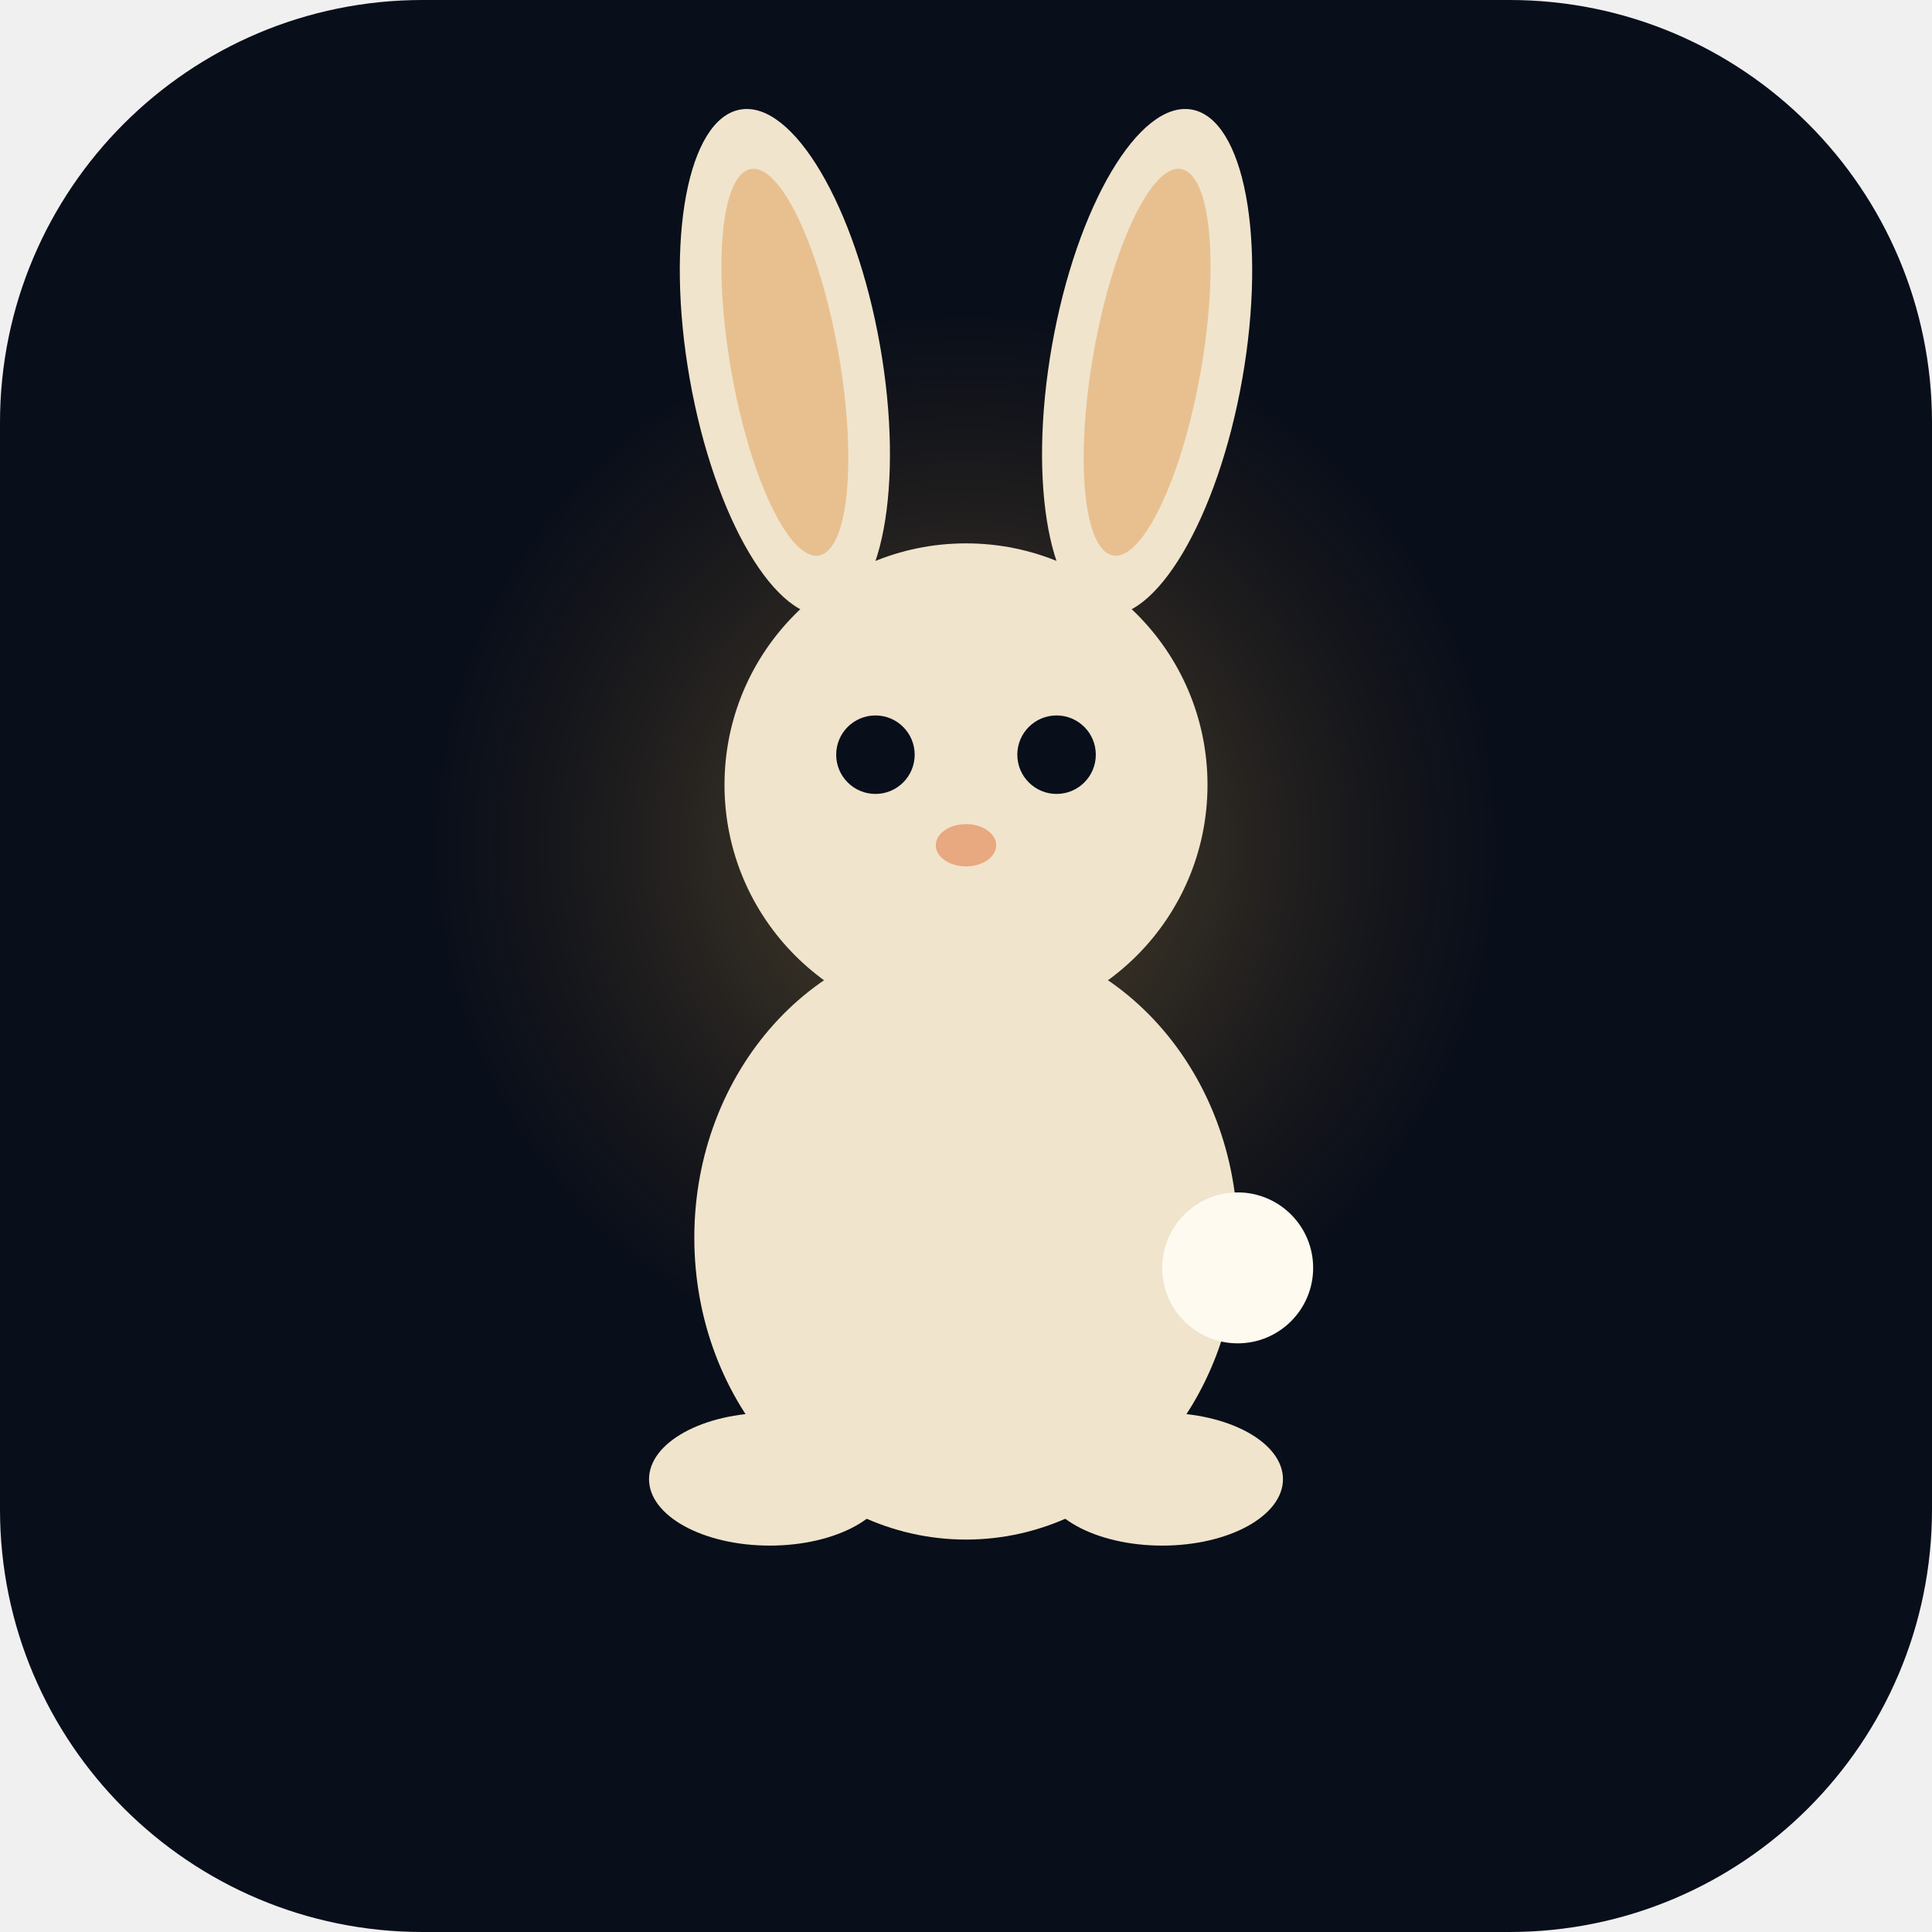
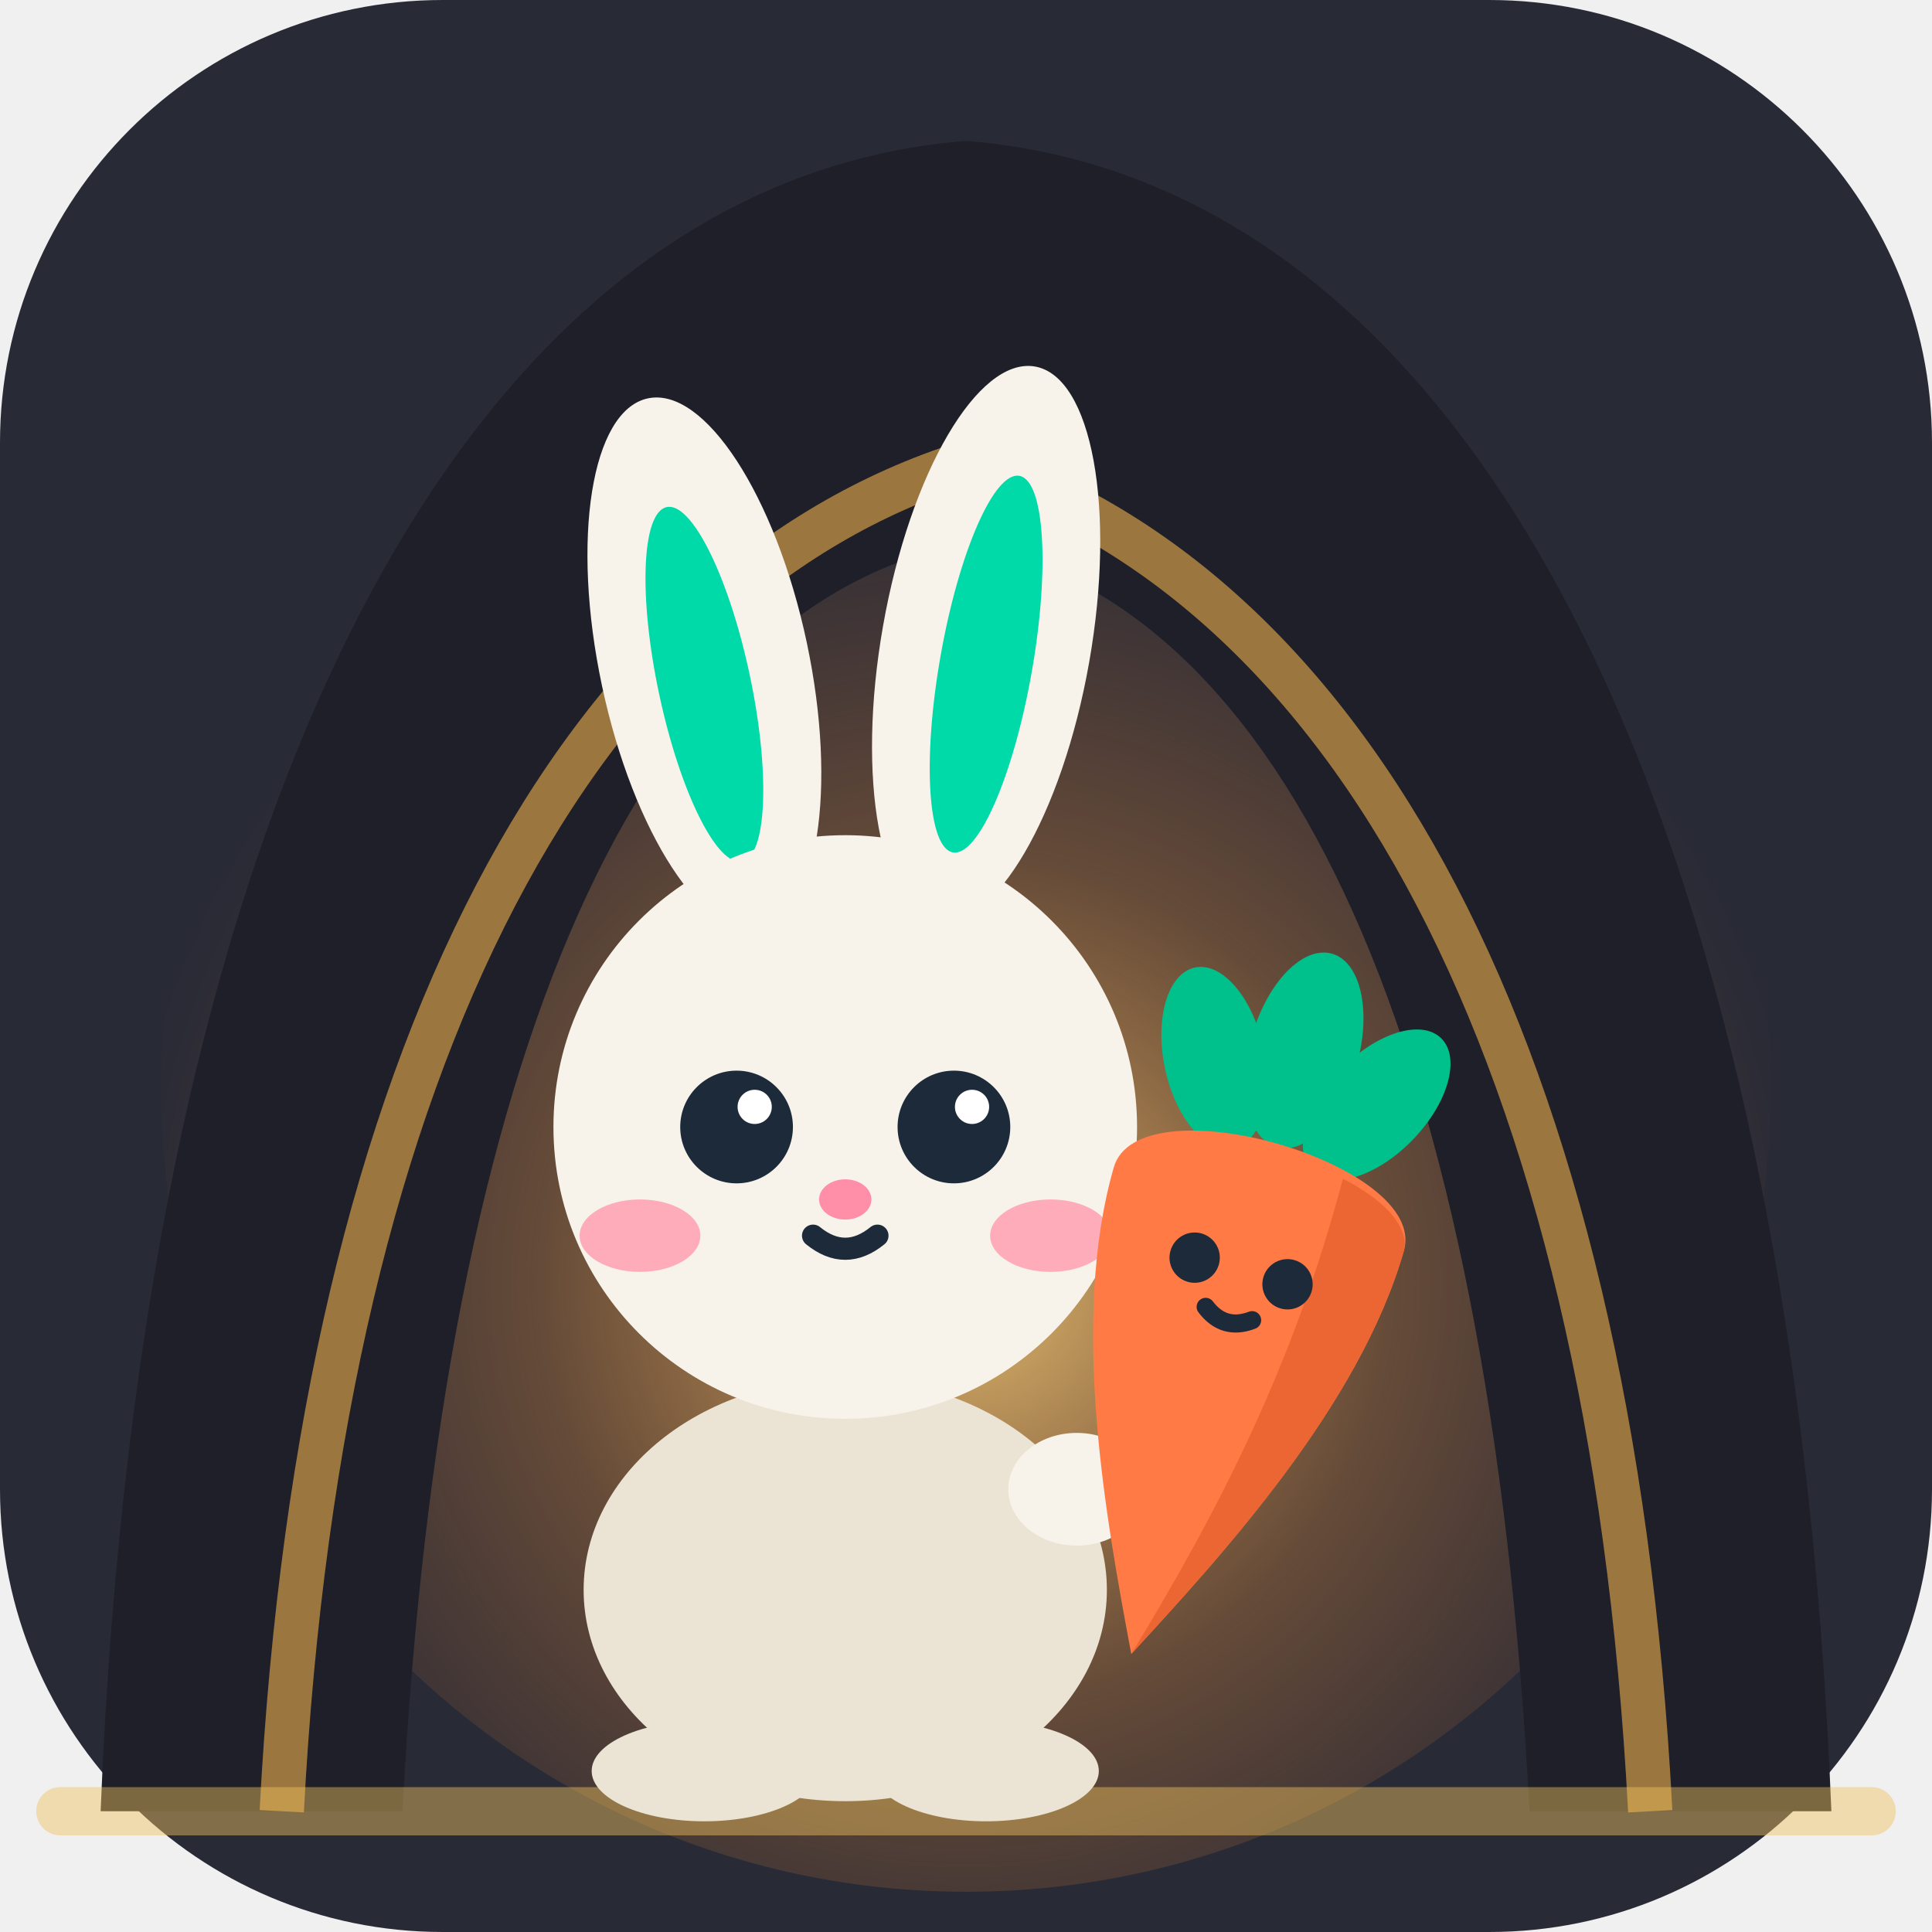
- <svg xmlns="http://www.w3.org/2000/svg" viewBox="0 0 64 64" width="64" height="64">
+ <svg xmlns="http://www.w3.org/2000/svg" viewBox="0 0 96 96">
+   <rect width="96" height="96" rx="22" fill="#282a36" />
  <defs>
-     <radialGradient id="glow" cx="50%" cy="45%" r="45%">
-       <stop offset="0%" stop-color="#FDD96A" stop-opacity="0.3" />
-       <stop offset="100%" stop-color="#C07020" stop-opacity="0" />
+     <radialGradient id="cc-reader-mark-glow" cx="50%" cy="62%" r="52%">
+       <stop offset="0" stop-color="#ffd27a" stop-opacity=".85" />
+       <stop offset=".5" stop-color="#e8923e" stop-opacity=".32" />
+       <stop offset="1" stop-color="#d06f2d" stop-opacity="0" />
    </radialGradient>
  </defs>
-   <rect width="64" height="64" rx="14" fill="#080E1A" />
-   <circle cx="32" cy="30" r="20" fill="url(#glow)" />
-   <ellipse cx="26" cy="12" rx="3.2" ry="8.5" fill="#F0E4CC" transform="rotate(-10, 26, 12)" />
-   <ellipse cx="26" cy="12" rx="1.8" ry="6.5" fill="#E8C090" transform="rotate(-10, 26, 12)" />
-   <ellipse cx="38" cy="12" rx="3.2" ry="8.5" fill="#F0E4CC" transform="rotate(10, 38, 12)" />
-   <ellipse cx="38" cy="12" rx="1.8" ry="6.5" fill="#E8C090" transform="rotate(10, 38, 12)" />
-   <circle cx="32" cy="26" r="8" fill="#F0E4CC" />
-   <circle cx="29" cy="25" r="1.3" fill="#080E1A" />
-   <circle cx="35" cy="25" r="1.3" fill="#080E1A" />
-   <ellipse cx="32" cy="28" rx="1" ry="0.7" fill="#E8A880" />
-   <ellipse cx="32" cy="41" rx="9" ry="10" fill="#F0E4CC" />
-   <ellipse cx="25.5" cy="49" rx="4" ry="2.2" fill="#F0E4CC" />
-   <ellipse cx="38.5" cy="49" rx="4" ry="2.2" fill="#F0E4CC" />
-   <circle cx="41" cy="42" r="2.5" fill="#FEFAF0" />
+   <g>
+     <circle cx="48" cy="54" r="40" fill="url(#cc-reader-mark-glow)" />
+     <path d="M5 90C7 40 23 9 48 7c25 2 41 33 43 83H76C74 52 64 30 48 27 32 30 22 52 20 90Z" fill="#1e1f28" />
+     <path d="M14 90c2-38 15-61 34-67 19 6 32 29 34 67" fill="none" stroke="#f0b04f" stroke-opacity=".6" stroke-width="2.2" />
+     <path d="M3 90h90" stroke="#f0c15d" stroke-opacity=".45" stroke-width="2.4" stroke-linecap="round" />
+   </g>
+   <g>
+     <g>
+       <ellipse cx="35" cy="33" rx="5.2" ry="13.5" fill="#f7f3ea" transform="rotate(-12 35 33)" />
+       <ellipse cx="35" cy="34" rx="2.3" ry="9" fill="#00d9a8" transform="rotate(-12 35 34)" />
+       <ellipse cx="49" cy="32" rx="5.2" ry="14" fill="#f7f3ea" transform="rotate(10 49 32)" />
+       <ellipse cx="49" cy="33" rx="2.3" ry="9.5" fill="#00d9a8" transform="rotate(10 49 33)" />
+       <ellipse cx="42" cy="79" rx="13" ry="10.5" fill="#ebe3d3" />
+       <circle cx="42" cy="56" r="14.5" fill="#f7f3ea" />
+       <circle cx="36.6" cy="56" r="2.8" fill="#1c2a3a" />
+       <circle cx="47.4" cy="56" r="2.8" fill="#1c2a3a" />
+       <circle cx="37.5" cy="55" r=".85" fill="#fff" />
+       <circle cx="48.3" cy="55" r=".85" fill="#fff" />
+       <ellipse cx="31.8" cy="61.4" rx="3" ry="1.8" fill="#ff9fb2" opacity=".85" />
+       <ellipse cx="52.2" cy="61.4" rx="3" ry="1.8" fill="#ff9fb2" opacity=".85" />
+       <ellipse cx="42" cy="59.6" rx="1.3" ry="1" fill="#ff8fa8" />
+       <path d="M40.4 61.4q1.6 1.3 3.2 0" fill="none" stroke="#1c2a3a" stroke-width="1.1" stroke-linecap="round" />
+       <ellipse cx="35" cy="88" rx="5.6" ry="2.5" fill="#ebe3d3" />
+       <ellipse cx="49" cy="88" rx="5.6" ry="2.5" fill="#ebe3d3" />
+       <ellipse cx="53.5" cy="74" rx="3.4" ry="2.8" fill="#f7f3ea" />
+     </g>
+   </g>
+   <g transform="translate(62 62) rotate(16)">
+     <g>
+       <ellipse cx="-4.2" cy="-8.6" rx="2.5" ry="4.6" fill="#00c08b" transform="rotate(-28 -4.2 -8.6)" />
+       <ellipse cx="0" cy="-10.2" rx="2.7" ry="5" fill="#00c08b" />
+       <ellipse cx="4.2" cy="-8.6" rx="2.5" ry="4.6" fill="#00c08b" transform="rotate(28 4.2 -8.6)" />
+       <path d="M-7.5 -2C-7.5 -6.5 7.5 -6.5 7.5 -2C7.5 6 3 15 0 21C-3 15 -7.5 6 -7.5 -2Z" fill="#ff7a45" />
+       <path d="M3.6 -4.6C6.6 -4 7.5 -2.8 7.5 -2C7.5 6 3 15 0 21C2.2 13 3.8 5 3.6 -4.6Z" fill="#ec6634" />
+       <circle cx="-2.4" cy="1.2" r="1.25" fill="#1c2a3a" />
+       <circle cx="2.4" cy="1.2" r="1.25" fill="#1c2a3a" />
+       <path d="M-1.2 3.4q1.2.9 2.4 0" fill="none" stroke="#1c2a3a" stroke-width=".9" stroke-linecap="round" />
+     </g>
+   </g>
</svg>
